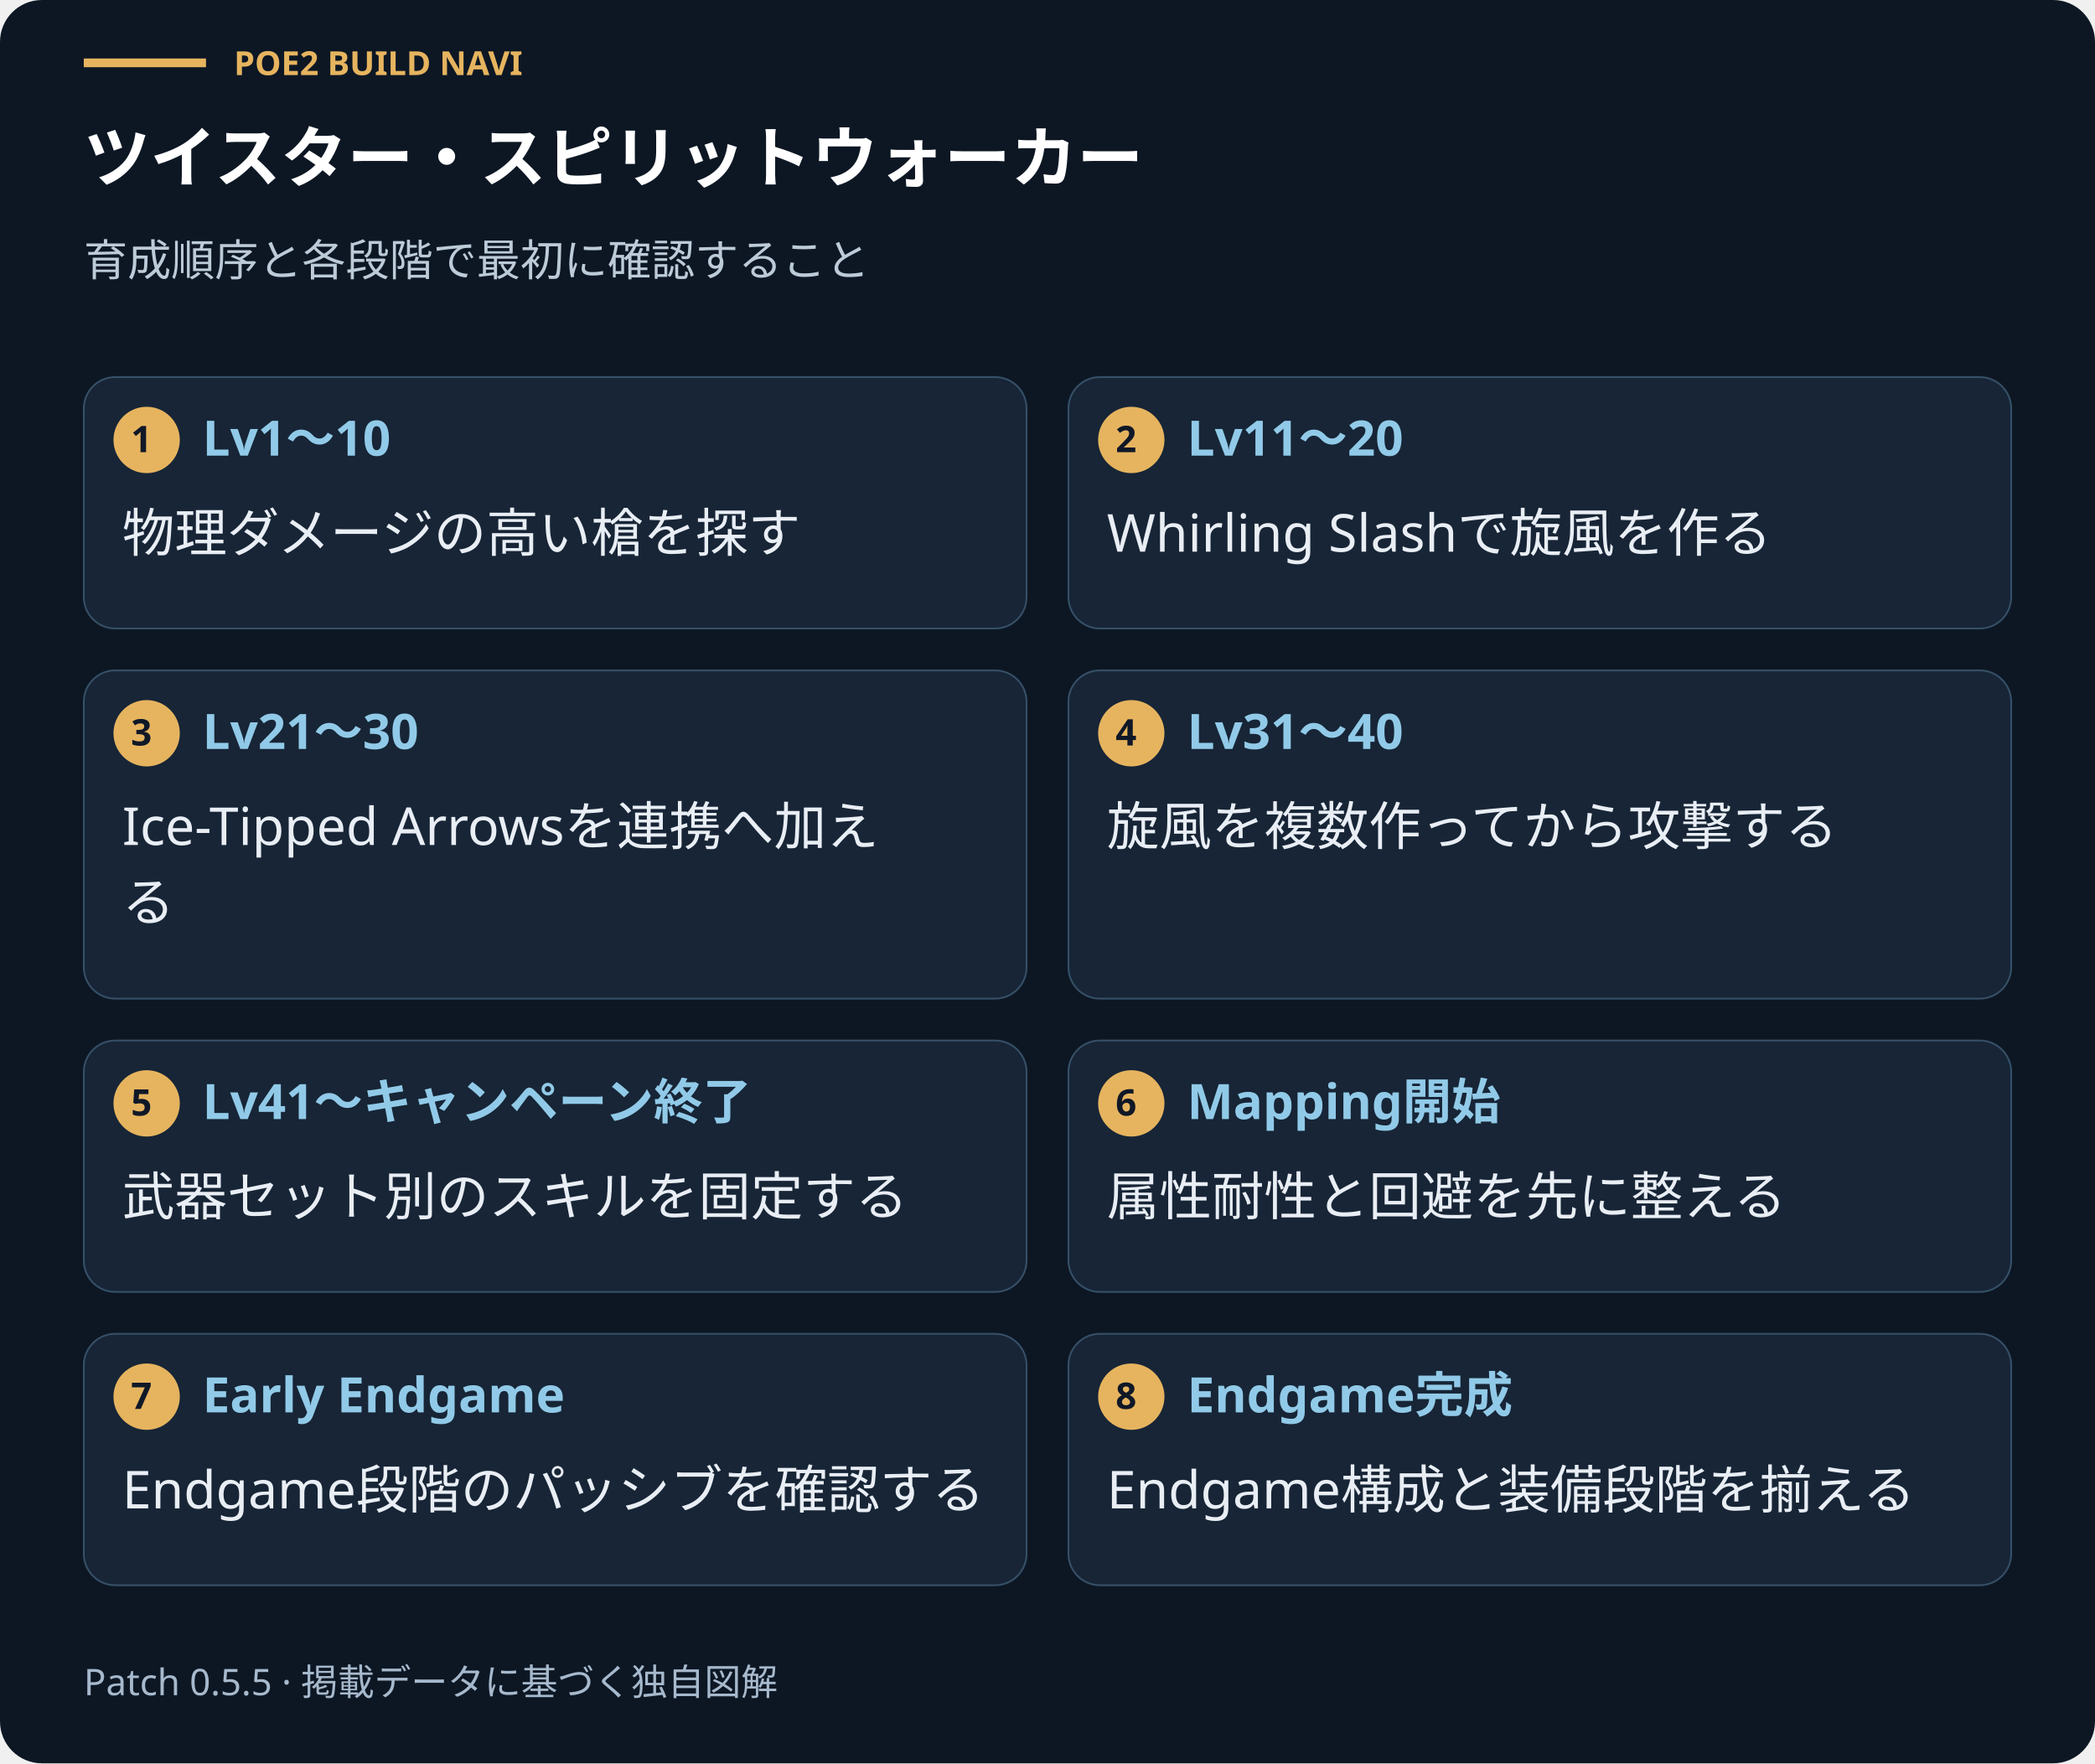
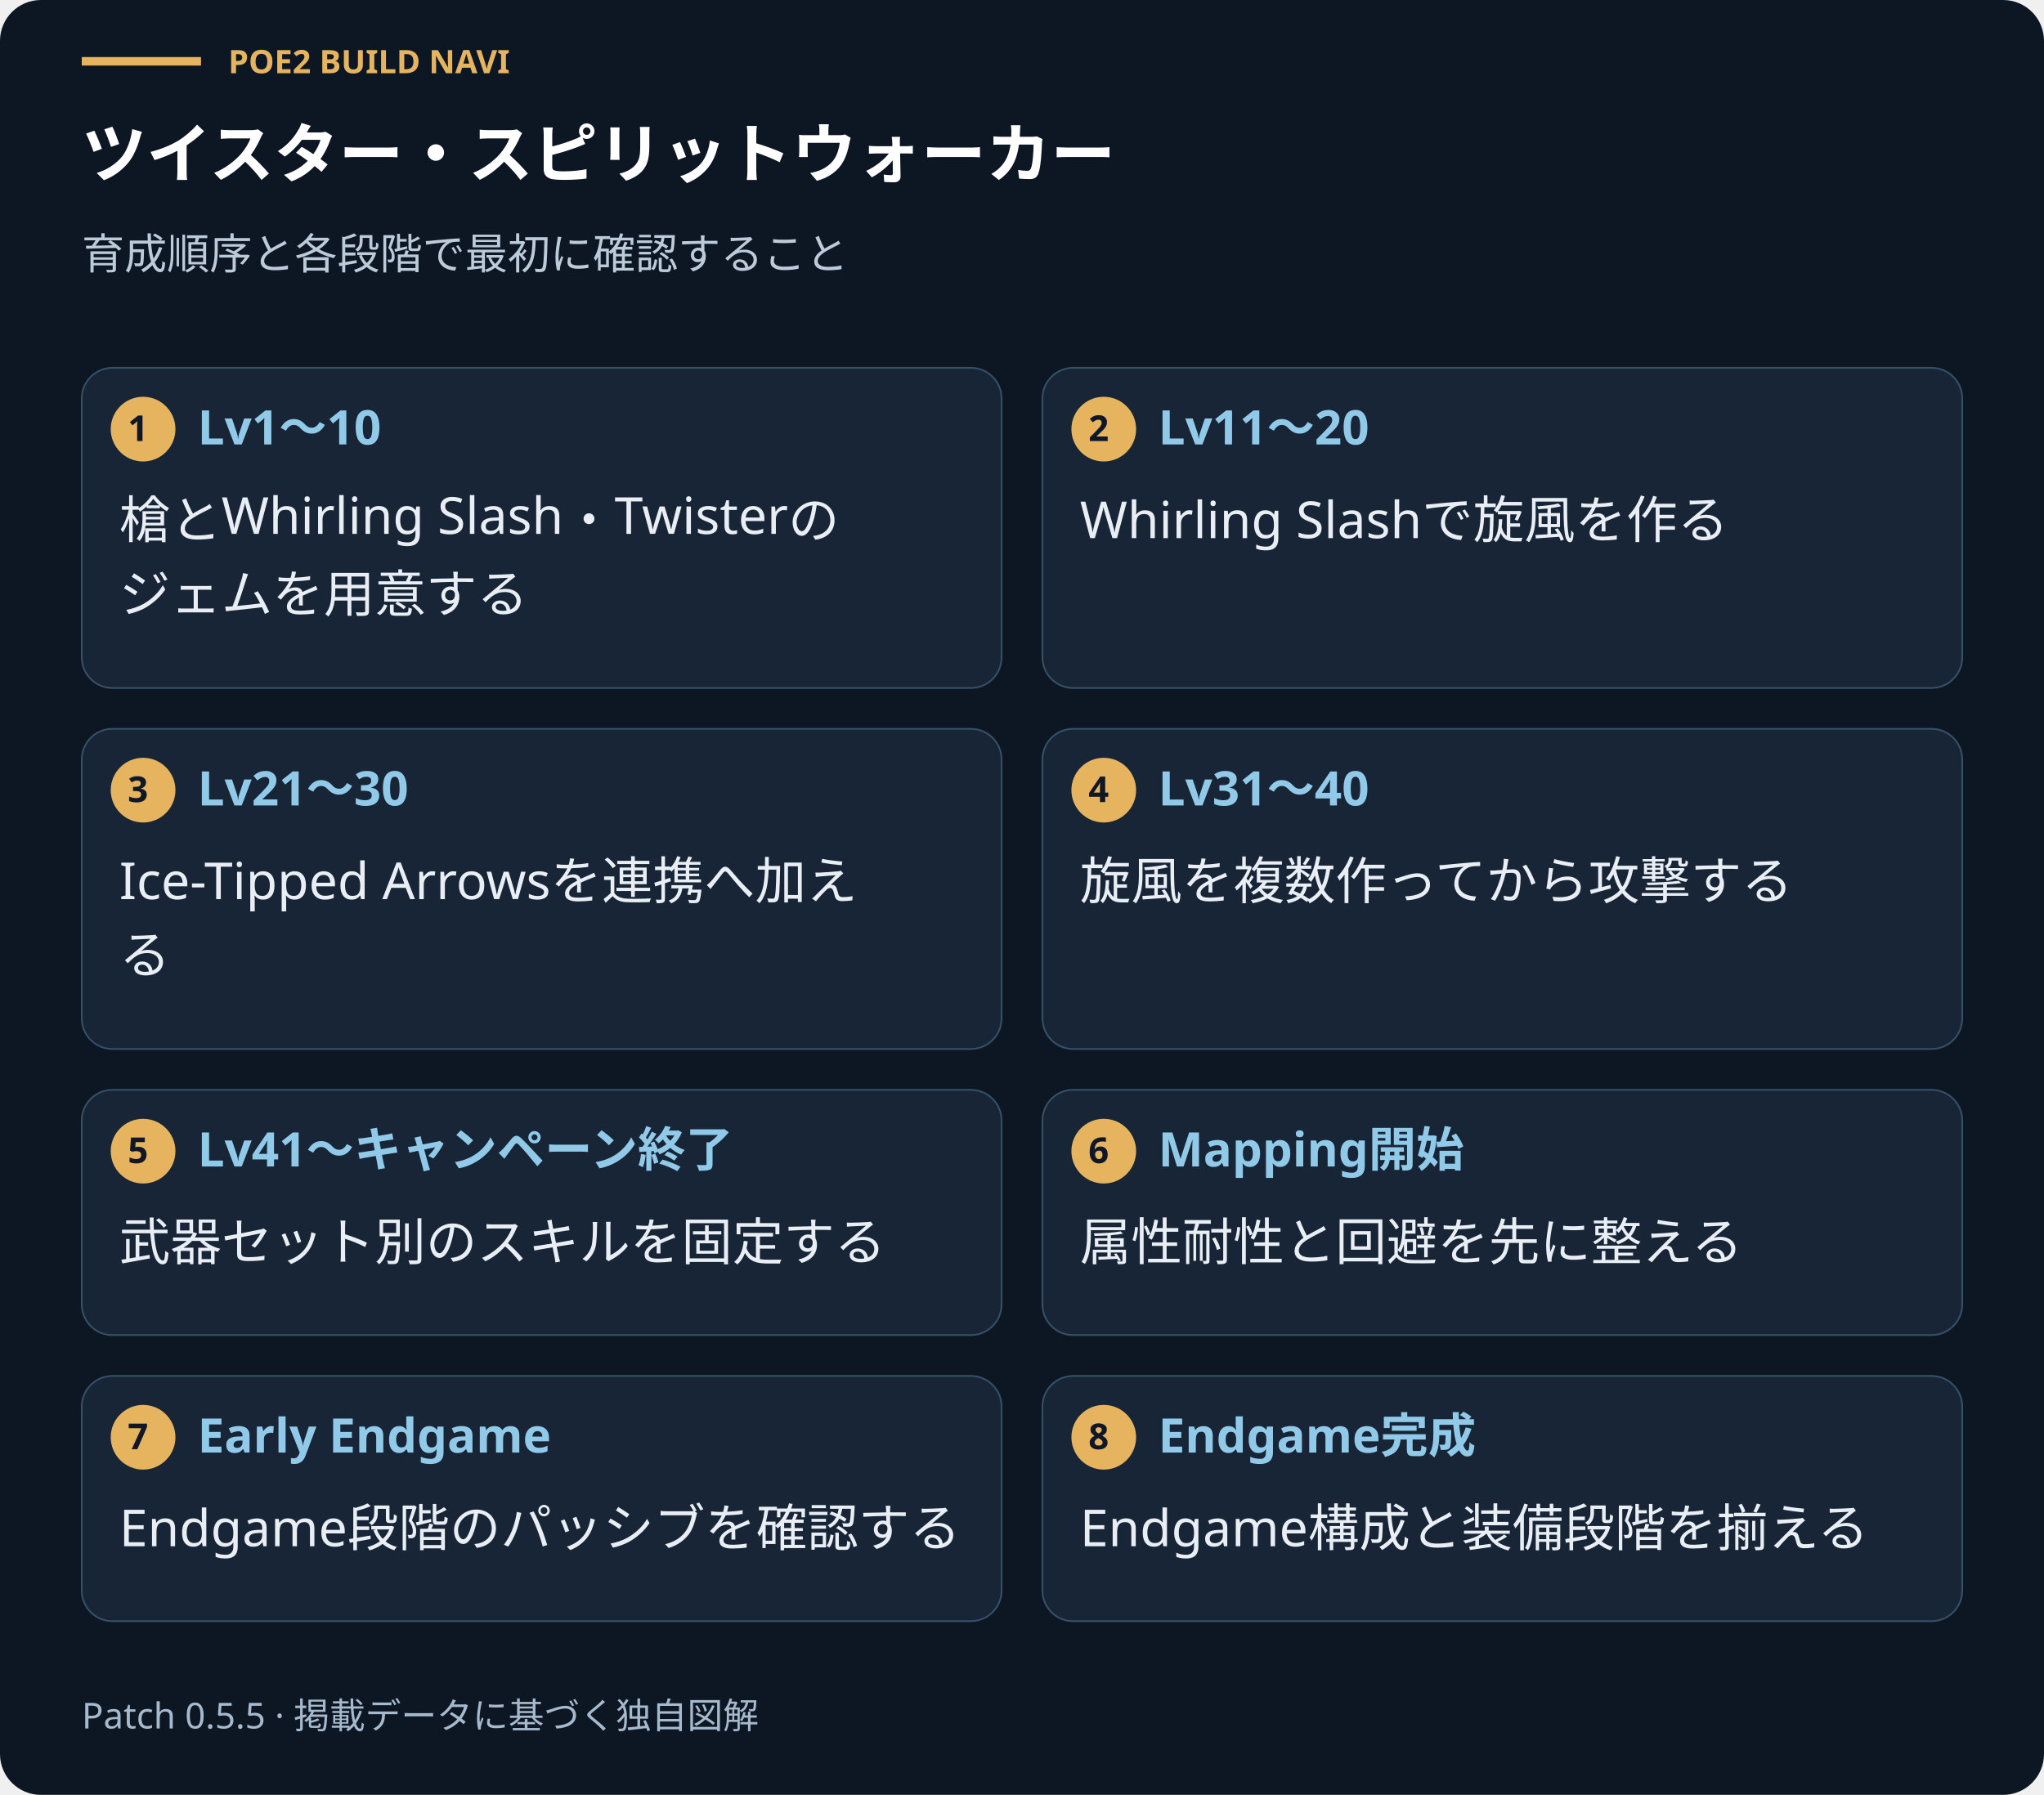
- <svg xmlns="http://www.w3.org/2000/svg" width="1200" height="1010" viewBox="0 0 1200 1010" role="img" aria-labelledby="title desc">
+ <svg xmlns="http://www.w3.org/2000/svg" width="1200" height="1054" viewBox="0 0 1200 1054" role="img" aria-labelledby="title desc">
  <g font-family="sans-serif">
-     <rect width="1200" height="1010" rx="24" fill="#0d1724" />
+     <rect width="1200" height="1054" rx="24" fill="#0d1724" />
    <path d="M48 36h70" stroke="#e6b45f" stroke-width="5" />
    <text x="134" y="43" fill="#e6b45f" font-size="19" font-weight="700">
      <tspan x="134" dy="0">POE2 BUILD NAVI</tspan>
    </text>
    <text x="48" y="104" fill="#ffffff" font-size="38" font-weight="700">
      <tspan x="48" dy="0">ツイスター・スピリットウォーカー</tspan>
    </text>
    <text x="48" y="158" fill="#bdcbd9" font-size="25" font-weight="400">
      <tspan x="48" dy="0">育成順序と各段階で最初に確認すること</tspan>
    </text>
-     <rect x="48" y="216" width="540" height="144" rx="18" fill="#172536" stroke="#365067" />
+     <rect x="48" y="216" width="540" height="188" rx="18" fill="#172536" stroke="#365067" />
    <circle cx="84" cy="252" r="19" fill="#e6b45f" />
    <text x="75" y="259" fill="#101827" font-size="21" font-weight="700">
      <tspan x="75" dy="0">1</tspan>
    </text>
    <text x="116" y="261" fill="#91cae8" font-size="28" font-weight="700">
      <tspan x="116" dy="0">Lv1〜10</tspan>
    </text>
    <text x="70" y="316" fill="#e9eef5" font-size="30" font-weight="400">
-       <tspan x="70" dy="0">物理ダメージの高い槍を探す</tspan>
+       <tspan x="70" dy="0">槍とWhirling Slash・Twisterの</tspan>
+       <tspan x="70" dy="43.5">ジェムを用意する</tspan>
    </text>
-     <rect x="612" y="216" width="540" height="144" rx="18" fill="#172536" stroke="#365067" />
+     <rect x="612" y="216" width="540" height="188" rx="18" fill="#172536" stroke="#365067" />
    <circle cx="648" cy="252" r="19" fill="#e6b45f" />
    <text x="639" y="259" fill="#101827" font-size="21" font-weight="700">
      <tspan x="639" dy="0">2</tspan>
    </text>
    <text x="680" y="261" fill="#91cae8" font-size="28" font-weight="700">
      <tspan x="680" dy="0">Lv11〜20</tspan>
    </text>
    <text x="634" y="316" fill="#e9eef5" font-size="30" font-weight="400">
      <tspan x="634" dy="0">Whirling Slashで旋風を作る</tspan>
    </text>
-     <rect x="48" y="384" width="540" height="188" rx="18" fill="#172536" stroke="#365067" />
-     <circle cx="84" cy="420" r="19" fill="#e6b45f" />
-     <text x="75" y="427" fill="#101827" font-size="21" font-weight="700">
+     <rect x="48" y="428" width="540" height="188" rx="18" fill="#172536" stroke="#365067" />
+     <circle cx="84" cy="464" r="19" fill="#e6b45f" />
+     <text x="75" y="471" fill="#101827" font-size="21" font-weight="700">
      <tspan x="75" dy="0">3</tspan>
    </text>
-     <text x="116" y="429" fill="#91cae8" font-size="28" font-weight="700">
+     <text x="116" y="473" fill="#91cae8" font-size="28" font-weight="700">
      <tspan x="116" dy="0">Lv21〜30</tspan>
    </text>
-     <text x="70" y="484" fill="#e9eef5" font-size="30" font-weight="400">
+     <text x="70" y="528" fill="#e9eef5" font-size="30" font-weight="400">
      <tspan x="70" dy="0">Ice-Tipped Arrowsを連携へ加え</tspan>
      <tspan x="70" dy="43.5">る</tspan>
    </text>
-     <rect x="612" y="384" width="540" height="188" rx="18" fill="#172536" stroke="#365067" />
-     <circle cx="648" cy="420" r="19" fill="#e6b45f" />
-     <text x="639" y="427" fill="#101827" font-size="21" font-weight="700">
+     <rect x="612" y="428" width="540" height="188" rx="18" fill="#172536" stroke="#365067" />
+     <circle cx="648" cy="464" r="19" fill="#e6b45f" />
+     <text x="639" y="471" fill="#101827" font-size="21" font-weight="700">
      <tspan x="639" dy="0">4</tspan>
    </text>
-     <text x="680" y="429" fill="#91cae8" font-size="28" font-weight="700">
+     <text x="680" y="473" fill="#91cae8" font-size="28" font-weight="700">
      <tspan x="680" dy="0">Lv31〜40</tspan>
    </text>
-     <text x="634" y="484" fill="#e9eef5" font-size="30" font-weight="400">
+     <text x="634" y="528" fill="#e9eef5" font-size="30" font-weight="400">
      <tspan x="634" dy="0">旋風を複数作ってから攻撃する</tspan>
    </text>
-     <rect x="48" y="596" width="540" height="144" rx="18" fill="#172536" stroke="#365067" />
-     <circle cx="84" cy="632" r="19" fill="#e6b45f" />
-     <text x="75" y="639" fill="#101827" font-size="21" font-weight="700">
+     <rect x="48" y="640" width="540" height="144" rx="18" fill="#172536" stroke="#365067" />
+     <circle cx="84" cy="676" r="19" fill="#e6b45f" />
+     <text x="75" y="683" fill="#101827" font-size="21" font-weight="700">
      <tspan x="75" dy="0">5</tspan>
    </text>
-     <text x="116" y="641" fill="#91cae8" font-size="28" font-weight="700">
+     <text x="116" y="685" fill="#91cae8" font-size="28" font-weight="700">
      <tspan x="116" dy="0">Lv41〜キャンペーン終了</tspan>
    </text>
-     <text x="70" y="696" fill="#e9eef5" font-size="30" font-weight="400">
+     <text x="70" y="740" fill="#e9eef5" font-size="30" font-weight="400">
      <tspan x="70" dy="0">武器セット別のスキルを固定する</tspan>
    </text>
-     <rect x="612" y="596" width="540" height="144" rx="18" fill="#172536" stroke="#365067" />
-     <circle cx="648" cy="632" r="19" fill="#e6b45f" />
-     <text x="639" y="639" fill="#101827" font-size="21" font-weight="700">
+     <rect x="612" y="640" width="540" height="144" rx="18" fill="#172536" stroke="#365067" />
+     <circle cx="648" cy="676" r="19" fill="#e6b45f" />
+     <text x="639" y="683" fill="#101827" font-size="21" font-weight="700">
      <tspan x="639" dy="0">6</tspan>
    </text>
-     <text x="680" y="641" fill="#91cae8" font-size="28" font-weight="700">
+     <text x="680" y="685" fill="#91cae8" font-size="28" font-weight="700">
      <tspan x="680" dy="0">Mapping開始</tspan>
    </text>
-     <text x="634" y="696" fill="#e9eef5" font-size="30" font-weight="400">
+     <text x="634" y="740" fill="#e9eef5" font-size="30" font-weight="400">
      <tspan x="634" dy="0">属性耐性と回避を先に整える</tspan>
    </text>
-     <rect x="48" y="764" width="540" height="144" rx="18" fill="#172536" stroke="#365067" />
-     <circle cx="84" cy="800" r="19" fill="#e6b45f" />
-     <text x="75" y="807" fill="#101827" font-size="21" font-weight="700">
+     <rect x="48" y="808" width="540" height="144" rx="18" fill="#172536" stroke="#365067" />
+     <circle cx="84" cy="844" r="19" fill="#e6b45f" />
+     <text x="75" y="851" fill="#101827" font-size="21" font-weight="700">
      <tspan x="75" dy="0">7</tspan>
    </text>
-     <text x="116" y="809" fill="#91cae8" font-size="28" font-weight="700">
+     <text x="116" y="853" fill="#91cae8" font-size="28" font-weight="700">
      <tspan x="116" dy="0">Early Endgame</tspan>
    </text>
-     <text x="70" y="864" fill="#e9eef5" font-size="30" font-weight="400">
+     <text x="70" y="908" fill="#e9eef5" font-size="30" font-weight="400">
      <tspan x="70" dy="0">Endgame段階のパッシブを確認する</tspan>
    </text>
-     <rect x="612" y="764" width="540" height="144" rx="18" fill="#172536" stroke="#365067" />
-     <circle cx="648" cy="800" r="19" fill="#e6b45f" />
-     <text x="639" y="807" fill="#101827" font-size="21" font-weight="700">
+     <rect x="612" y="808" width="540" height="144" rx="18" fill="#172536" stroke="#365067" />
+     <circle cx="648" cy="844" r="19" fill="#e6b45f" />
+     <text x="639" y="851" fill="#101827" font-size="21" font-weight="700">
      <tspan x="639" dy="0">8</tspan>
    </text>
-     <text x="680" y="809" fill="#91cae8" font-size="28" font-weight="700">
+     <text x="680" y="853" fill="#91cae8" font-size="28" font-weight="700">
      <tspan x="680" dy="0">Endgame完成</tspan>
    </text>
-     <text x="634" y="864" fill="#e9eef5" font-size="30" font-weight="400">
+     <text x="634" y="908" fill="#e9eef5" font-size="30" font-weight="400">
      <tspan x="634" dy="0">Endgame構成と装備段階を揃える</tspan>
    </text>
-     <text x="48" y="971" fill="#a7b9cc" font-size="21" font-weight="400">
+     <text x="48" y="1015" fill="#a7b9cc" font-size="21" font-weight="400">
      <tspan x="48" dy="0">Patch 0.5.5 · 掲載データに基づく独自図解</tspan>
    </text>
  </g>
</svg>
